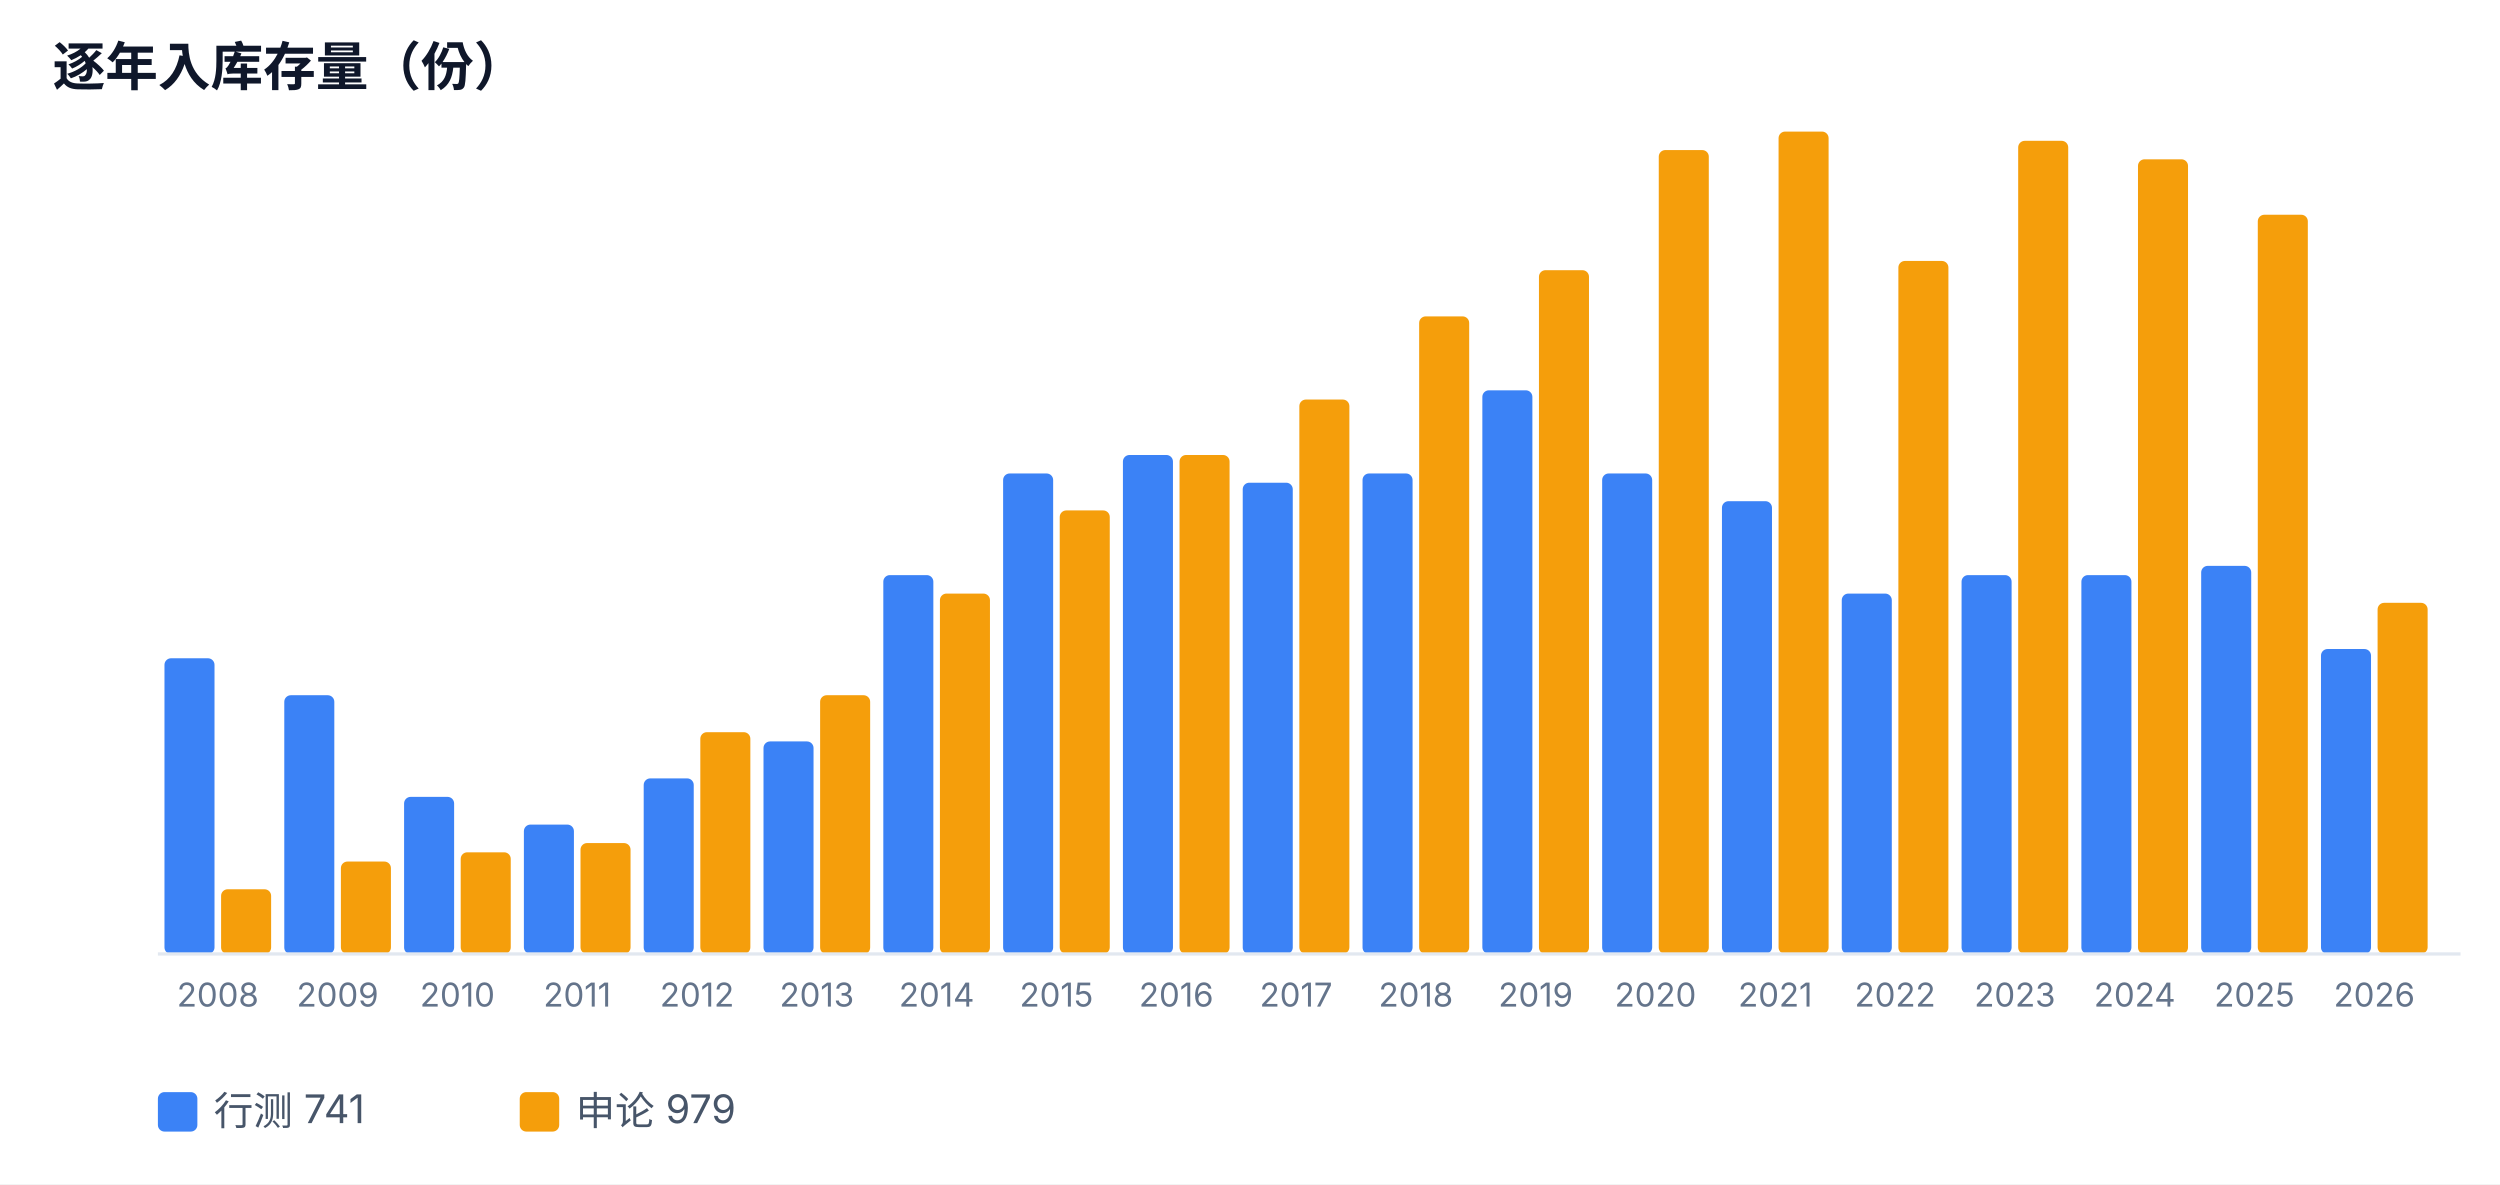
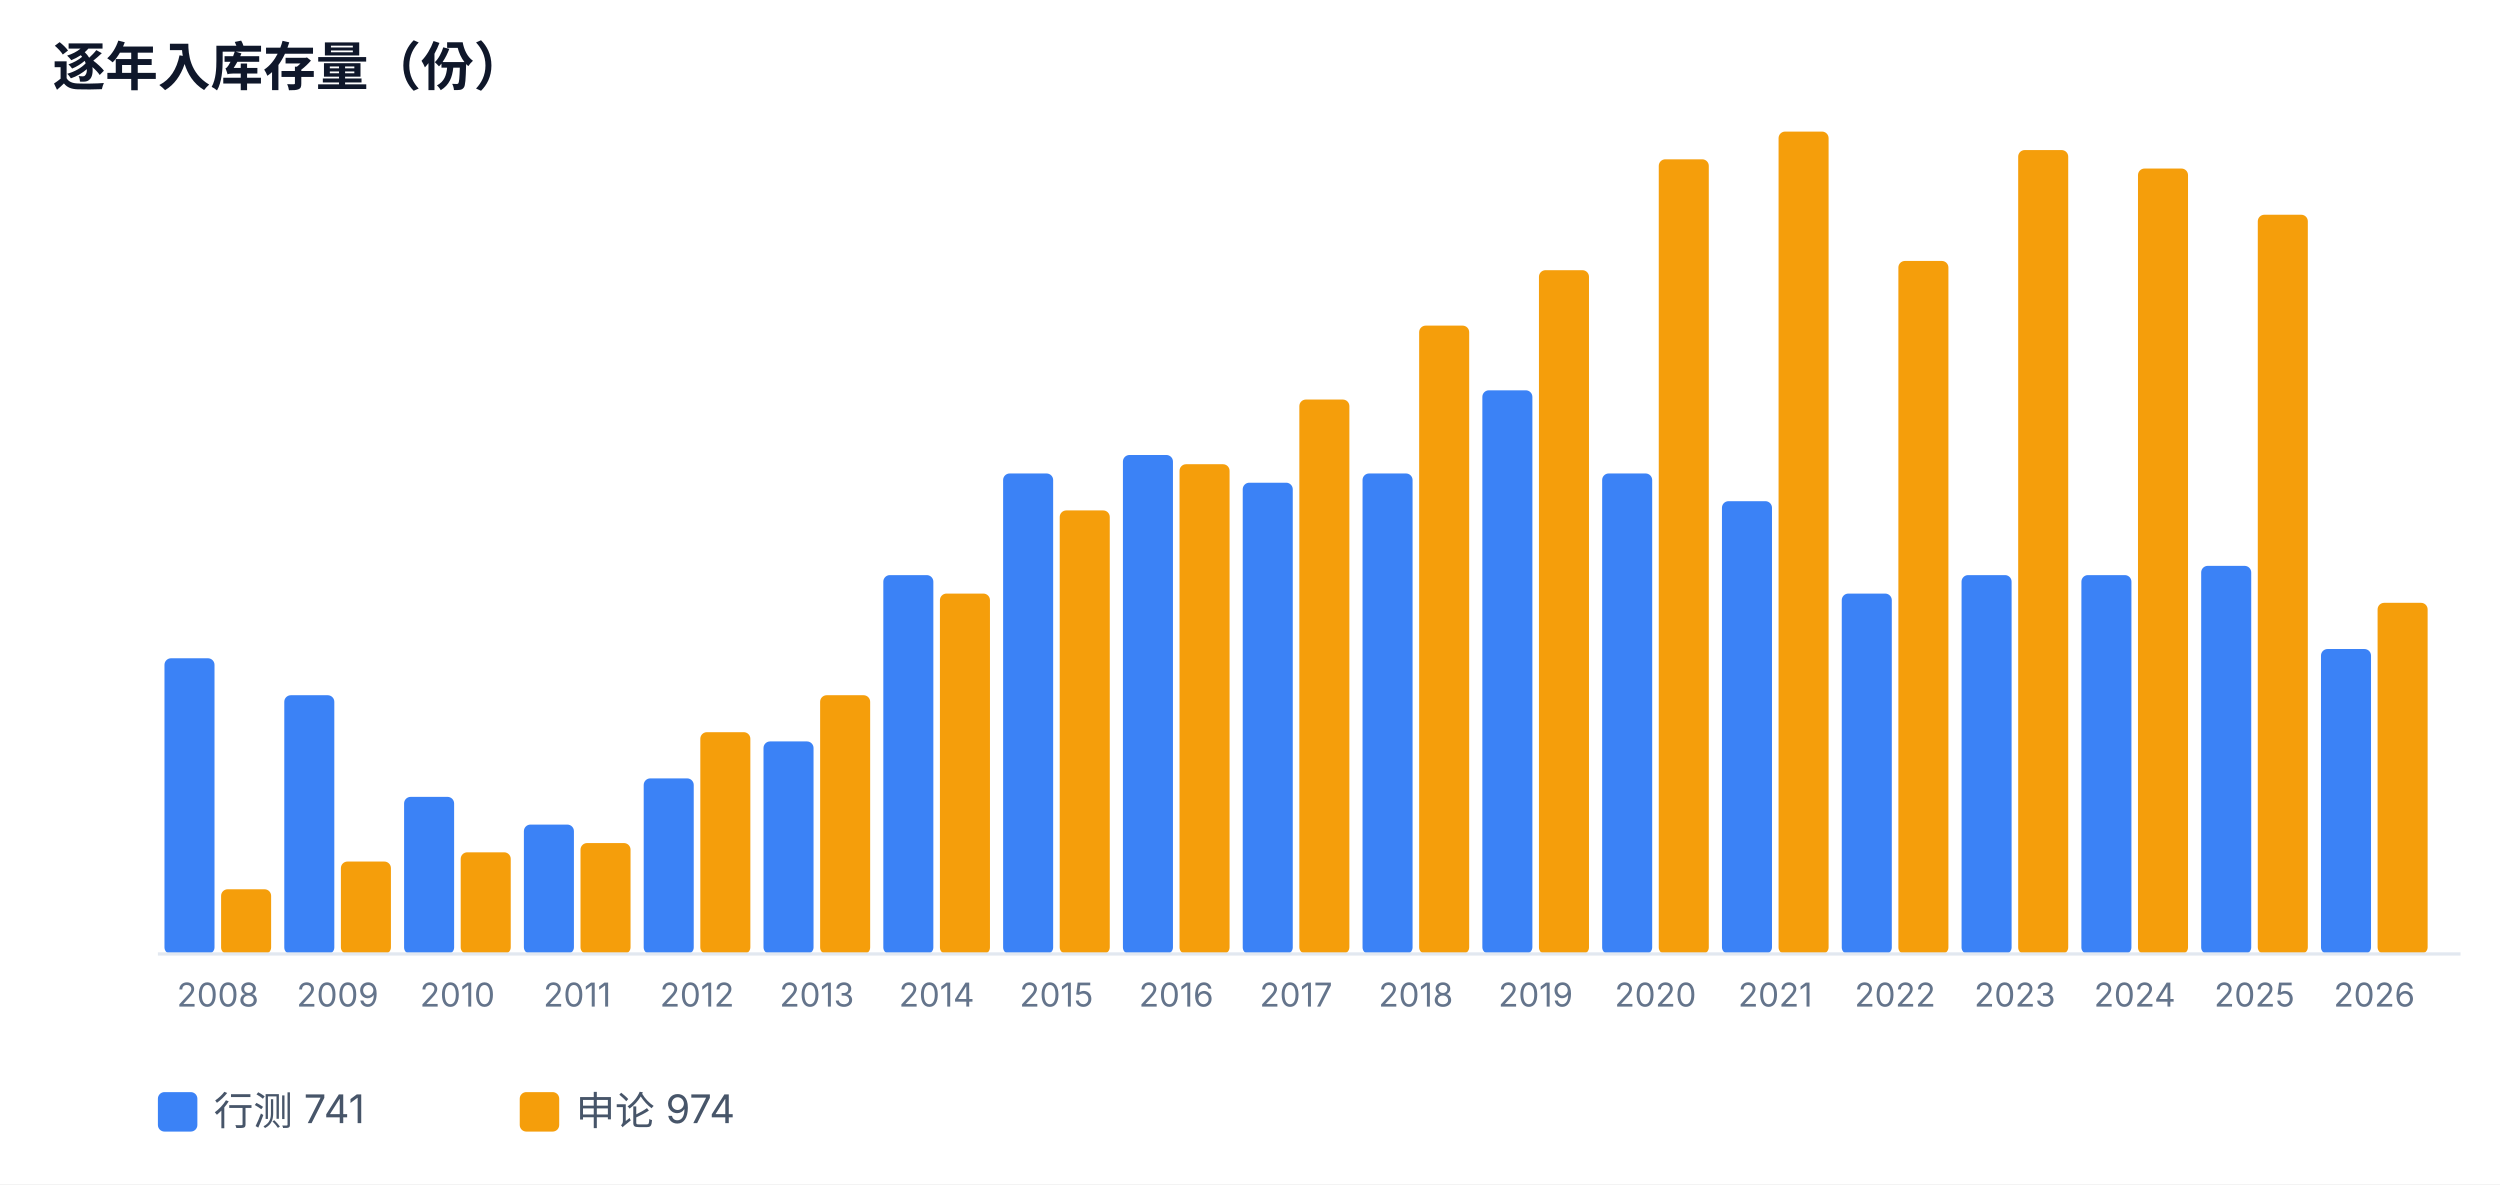
<svg xmlns="http://www.w3.org/2000/svg" width="760" height="360" viewBox="0 0 760 360" font-family="-apple-system,BlinkMacSystemFont,'Segoe UI','PingFang SC','Microsoft YaHei',sans-serif">
  <rect width="100%" height="100%" fill="#fff" />
  <text x="16" y="26" font-size="16" font-weight="700" fill="#0f172a">逐年入库存量（份）</text>
  <rect x="50.0" y="200.112" width="15.211" height="89.9" rx="2" fill="#3b82f6" />
  <rect x="67.211" y="270.337" width="15.211" height="19.7" rx="2" fill="#f59e0b" />
  <text x="66.211" y="306" font-size="10" fill="#64748b" text-anchor="middle">2008</text>
  <rect x="86.421" y="211.348" width="15.211" height="78.7" rx="2" fill="#3b82f6" />
  <rect x="103.632" y="261.91" width="15.211" height="28.1" rx="2" fill="#f59e0b" />
  <text x="102.632" y="306" font-size="10" fill="#64748b" text-anchor="middle">2009</text>
  <rect x="122.842" y="242.247" width="15.211" height="47.8" rx="2" fill="#3b82f6" />
  <rect x="140.053" y="259.101" width="15.211" height="30.9" rx="2" fill="#f59e0b" />
  <text x="139.053" y="306" font-size="10" fill="#64748b" text-anchor="middle">2010</text>
  <rect x="159.263" y="250.674" width="15.211" height="39.3" rx="2" fill="#3b82f6" />
  <rect x="176.474" y="256.292" width="15.211" height="33.7" rx="2" fill="#f59e0b" />
  <text x="175.474" y="306" font-size="10" fill="#64748b" text-anchor="middle">2011</text>
  <rect x="195.684" y="236.629" width="15.211" height="53.4" rx="2" fill="#3b82f6" />
  <rect x="212.895" y="222.584" width="15.211" height="67.4" rx="2" fill="#f59e0b" />
  <text x="211.895" y="306" font-size="10" fill="#64748b" text-anchor="middle">2012</text>
  <rect x="232.105" y="225.393" width="15.211" height="64.6" rx="2" fill="#3b82f6" />
  <rect x="249.316" y="211.348" width="15.211" height="78.7" rx="2" fill="#f59e0b" />
  <text x="248.316" y="306" font-size="10" fill="#64748b" text-anchor="middle">2013</text>
  <rect x="268.526" y="174.831" width="15.211" height="115.2" rx="2" fill="#3b82f6" />
  <rect x="285.737" y="180.449" width="15.211" height="109.6" rx="2" fill="#f59e0b" />
  <text x="284.737" y="306" font-size="10" fill="#64748b" text-anchor="middle">2014</text>
  <rect x="304.947" y="143.933" width="15.211" height="146.1" rx="2" fill="#3b82f6" />
  <rect x="322.158" y="155.169" width="15.211" height="134.8" rx="2" fill="#f59e0b" />
  <text x="321.158" y="306" font-size="10" fill="#64748b" text-anchor="middle">2015</text>
  <rect x="341.368" y="138.315" width="15.211" height="151.7" rx="2" fill="#3b82f6" />
-   <rect x="358.579" y="138.315" width="15.211" height="151.7" rx="2" fill="#f59e0b" />
+   <rect x="358.579" y="141.124" width="15.211" height="148.9" rx="2" fill="#f59e0b" />
  <text x="357.579" y="306" font-size="10" fill="#64748b" text-anchor="middle">2016</text>
  <rect x="377.789" y="146.742" width="15.211" height="143.3" rx="2" fill="#3b82f6" />
  <rect x="395.0" y="121.461" width="15.211" height="168.5" rx="2" fill="#f59e0b" />
  <text x="394.0" y="306" font-size="10" fill="#64748b" text-anchor="middle">2017</text>
  <rect x="414.211" y="143.933" width="15.211" height="146.1" rx="2" fill="#3b82f6" />
-   <rect x="431.421" y="96.18" width="15.211" height="193.8" rx="2" fill="#f59e0b" />
+   <rect x="431.421" y="98.989" width="15.211" height="191.0" rx="2" fill="#f59e0b" />
  <text x="430.421" y="306" font-size="10" fill="#64748b" text-anchor="middle">2018</text>
  <rect x="450.632" y="118.652" width="15.211" height="171.3" rx="2" fill="#3b82f6" />
  <rect x="467.842" y="82.135" width="15.211" height="207.9" rx="2" fill="#f59e0b" />
  <text x="466.842" y="306" font-size="10" fill="#64748b" text-anchor="middle">2019</text>
  <rect x="487.053" y="143.933" width="15.211" height="146.1" rx="2" fill="#3b82f6" />
-   <rect x="504.263" y="45.618" width="15.211" height="244.4" rx="2" fill="#f59e0b" />
+   <rect x="504.263" y="48.427" width="15.211" height="241.6" rx="2" fill="#f59e0b" />
  <text x="503.263" y="306" font-size="10" fill="#64748b" text-anchor="middle">2020</text>
  <rect x="523.474" y="152.36" width="15.211" height="137.6" rx="2" fill="#3b82f6" />
  <rect x="540.684" y="40.0" width="15.211" height="250.0" rx="2" fill="#f59e0b" />
  <text x="539.684" y="306" font-size="10" fill="#64748b" text-anchor="middle">2021</text>
  <rect x="559.895" y="180.449" width="15.211" height="109.6" rx="2" fill="#3b82f6" />
  <rect x="577.105" y="79.326" width="15.211" height="210.7" rx="2" fill="#f59e0b" />
  <text x="576.105" y="306" font-size="10" fill="#64748b" text-anchor="middle">2022</text>
  <rect x="596.316" y="174.831" width="15.211" height="115.2" rx="2" fill="#3b82f6" />
-   <rect x="613.526" y="42.809" width="15.211" height="247.2" rx="2" fill="#f59e0b" />
+   <rect x="613.526" y="45.618" width="15.211" height="244.4" rx="2" fill="#f59e0b" />
  <text x="612.526" y="306" font-size="10" fill="#64748b" text-anchor="middle">2023</text>
  <rect x="632.737" y="174.831" width="15.211" height="115.2" rx="2" fill="#3b82f6" />
-   <rect x="649.947" y="48.427" width="15.211" height="241.6" rx="2" fill="#f59e0b" />
+   <rect x="649.947" y="51.236" width="15.211" height="238.8" rx="2" fill="#f59e0b" />
  <text x="648.947" y="306" font-size="10" fill="#64748b" text-anchor="middle">2024</text>
  <rect x="669.158" y="172.022" width="15.211" height="118.0" rx="2" fill="#3b82f6" />
  <rect x="686.368" y="65.281" width="15.211" height="224.7" rx="2" fill="#f59e0b" />
  <text x="685.368" y="306" font-size="10" fill="#64748b" text-anchor="middle">2025</text>
  <rect x="705.579" y="197.303" width="15.211" height="92.7" rx="2" fill="#3b82f6" />
  <rect x="722.789" y="183.258" width="15.211" height="106.7" rx="2" fill="#f59e0b" />
  <text x="721.789" y="306" font-size="10" fill="#64748b" text-anchor="middle">2026</text>
  <line x1="48" y1="290" x2="748" y2="290" stroke="#e2e8f0" />
  <rect x="48" y="332" width="12" height="12" rx="2" fill="#3b82f6" />
  <text x="65" y="342" font-size="12" fill="#475569">行测 741</text>
  <rect x="158" y="332" width="12" height="12" rx="2" fill="#f59e0b" />
-   <text x="175" y="342" font-size="12" fill="#475569">申论 979</text>
+   <text x="175" y="342" font-size="12" fill="#475569">申论 974</text>
</svg>
